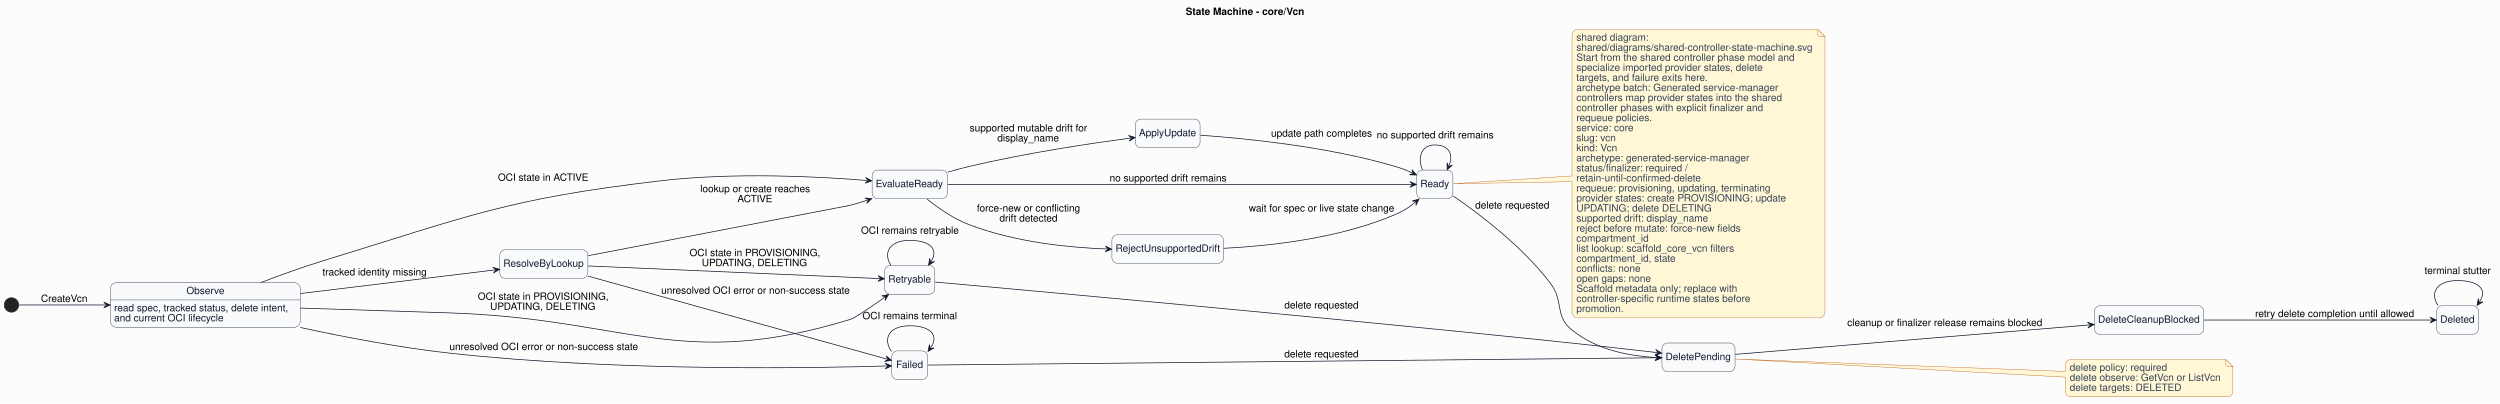
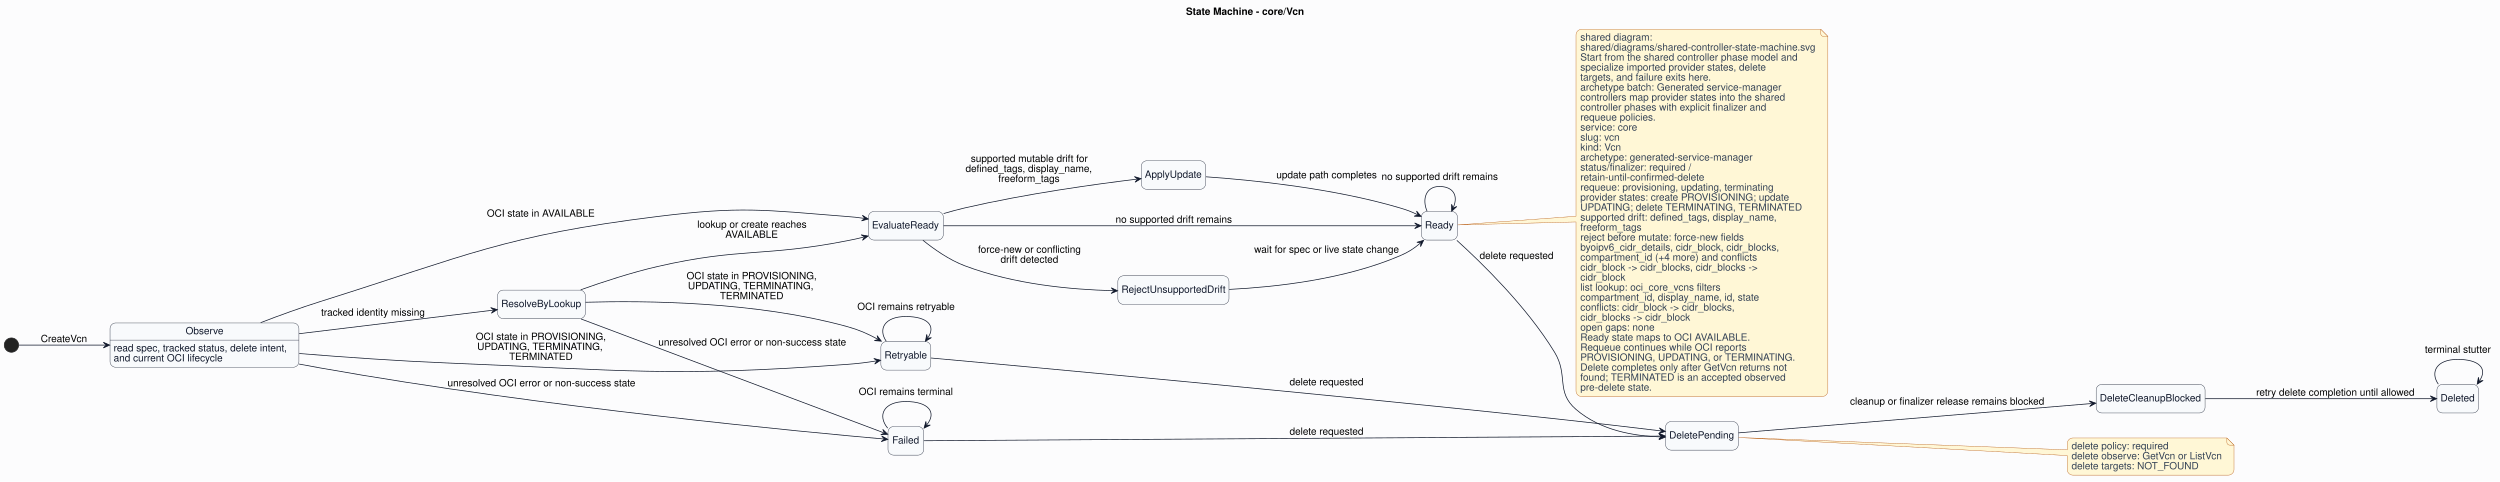
- <svg xmlns="http://www.w3.org/2000/svg" contentStyleType="text/css" data-diagram-type="STATE" height="562px" preserveAspectRatio="none" style="width:3484px;height:562px;background:#FCFCFD;" version="1.1" viewBox="0 0 3484 562" width="3484px" zoomAndPan="magnify">
+ <svg xmlns="http://www.w3.org/2000/svg" contentStyleType="text/css" data-diagram-type="STATE" height="674px" preserveAspectRatio="none" style="width:3499px;height:674px;background:#FCFCFD;" version="1.1" viewBox="0 0 3499 674" width="3499px" zoomAndPan="magnify">
  <defs />
  <g>
-     <rect fill="#FCFCFD" height="562" style="stroke:none;stroke-width:1;" width="3484" x="0" y="0" />
+     <rect fill="#FCFCFD" height="674" style="stroke:none;stroke-width:1;" width="3499" x="0" y="0" />
    <g class="title" data-source-line="10">
-       <text fill="#000000" font-family="Helvetica" font-size="14" font-weight="bold" lengthAdjust="spacing" textLength="165.717" x="1652.355" y="20.78">State Machine - core/Vcn</text>
-     </g>
-     <g>
-       <rect fill="#F8FAFC" height="62" rx="8" ry="8" style="stroke:#0F172A;stroke-width:0.5;" width="264.364" x="154" y="394" />
-       <line style="stroke:#0F172A;stroke-width:0.5;" x1="154" x2="418.364" y1="418" y2="418" />
-       <text fill="#0F172A" font-family="Helvetica" font-size="14" lengthAdjust="spacing" textLength="52.91" x="259.727" y="409.78">Observe</text>
-       <text fill="#0F172A" font-family="Helvetica" font-size="14" lengthAdjust="spacing" textLength="244.364" x="159" y="433.78">read spec, tracked status, delete intent,</text>
-       <text fill="#0F172A" font-family="Helvetica" font-size="14" lengthAdjust="spacing" textLength="153.282" x="159" y="447.78">and current OCI lifecycle</text>
-     </g>
-     <rect fill="#F8FAFC" height="40" rx="8" ry="8" style="stroke:#0F172A;stroke-width:0.5;" width="104.951" x="1215.36" y="237" />
-     <text fill="#0F172A" font-family="Helvetica" font-size="14" lengthAdjust="spacing" textLength="94.951" x="1220.36" y="260.78">EvaluateReady</text>
-     <rect fill="#F8FAFC" height="40" rx="8" ry="8" style="stroke:#0F172A;stroke-width:0.5;" width="50.469" x="1974.32" y="237" />
-     <text fill="#0F172A" font-family="Helvetica" font-size="14" lengthAdjust="spacing" textLength="40.469" x="1979.32" y="260.78">Ready</text>
-     <rect fill="#F8FAFC" height="40" rx="8" ry="8" style="stroke:#0F172A;stroke-width:0.5;" width="69.917" x="1232.88" y="370" />
-     <text fill="#0F172A" font-family="Helvetica" font-size="14" lengthAdjust="spacing" textLength="59.917" x="1237.88" y="393.78">Retryable</text>
-     <rect fill="#F8FAFC" height="40" rx="8" ry="8" style="stroke:#0F172A;stroke-width:0.5;" width="50" x="1242.84" y="489" />
-     <text fill="#0F172A" font-family="Helvetica" font-size="14" lengthAdjust="spacing" textLength="38.131" x="1248.775" y="512.78">Failed</text>
-     <rect fill="#F8FAFC" height="40" rx="8" ry="8" style="stroke:#0F172A;stroke-width:0.5;" width="122.848" x="696.44" y="348" />
-     <text fill="#0F172A" font-family="Helvetica" font-size="14" lengthAdjust="spacing" textLength="112.848" x="701.44" y="371.78">ResolveByLookup</text>
-     <rect fill="#F8FAFC" height="40" rx="8" ry="8" style="stroke:#0F172A;stroke-width:0.5;" width="155.51" x="1549.56" y="327" />
-     <text fill="#0F172A" font-family="Helvetica" font-size="14" lengthAdjust="spacing" textLength="145.51" x="1554.56" y="350.78">RejectUnsupportedDrift</text>
-     <rect fill="#F8FAFC" height="40" rx="8" ry="8" style="stroke:#0F172A;stroke-width:0.5;" width="90.165" x="1582.23" y="166" />
-     <text fill="#0F172A" font-family="Helvetica" font-size="14" lengthAdjust="spacing" textLength="80.165" x="1587.23" y="189.78">ApplyUpdate</text>
-     <rect fill="#F8FAFC" height="40" rx="8" ry="8" style="stroke:#0F172A;stroke-width:0.5;" width="101.848" x="2316.1" y="478" />
-     <text fill="#0F172A" font-family="Helvetica" font-size="14" lengthAdjust="spacing" textLength="91.848" x="2321.1" y="501.78">DeletePending</text>
-     <rect fill="#F8FAFC" height="40" rx="8" ry="8" style="stroke:#0F172A;stroke-width:0.5;" width="58.255" x="3395.71" y="426" />
-     <text fill="#0F172A" font-family="Helvetica" font-size="14" lengthAdjust="spacing" textLength="48.255" x="3400.71" y="449.78">Deleted</text>
-     <rect fill="#F8FAFC" height="40" rx="8" ry="8" style="stroke:#0F172A;stroke-width:0.5;" width="152.427" x="2918.78" y="426" />
-     <text fill="#0F172A" font-family="Helvetica" font-size="14" lengthAdjust="spacing" textLength="142.427" x="2923.78" y="449.78">DeleteCleanupBlocked</text>
-     <ellipse cx="16" cy="425" fill="#222222" rx="10" ry="10" style="stroke:#222222;stroke-width:1;" />
+       <text fill="#000000" font-family="Helvetica" font-size="14" font-weight="bold" lengthAdjust="spacing" textLength="165.717" x="1659.855" y="20.78">State Machine - core/Vcn</text>
+     </g>
+     <g class="entity" data-qualified-name="observe" id="ent0002">
+       <rect fill="#F8FAFC" height="62" rx="8" ry="8" style="stroke:#0F172A;stroke-width:0.5;" width="264.364" x="154" y="452" />
+       <line style="stroke:#0F172A;stroke-width:0.5;" x1="154" x2="418.364" y1="476" y2="476" />
+       <text fill="#0F172A" font-family="Helvetica" font-size="14" lengthAdjust="spacing" textLength="52.91" x="259.727" y="467.78">Observe</text>
+       <text fill="#0F172A" font-family="Helvetica" font-size="14" lengthAdjust="spacing" textLength="244.364" x="159" y="491.78">read spec, tracked status, delete intent,</text>
+       <text fill="#0F172A" font-family="Helvetica" font-size="14" lengthAdjust="spacing" textLength="153.282" x="159" y="505.78">and current OCI lifecycle</text>
+     </g>
+     <rect fill="#F8FAFC" height="40" rx="8" ry="8" style="stroke:#0F172A;stroke-width:0.5;" width="104.951" x="1215.36" y="296" />
+     <text fill="#0F172A" font-family="Helvetica" font-size="14" lengthAdjust="spacing" textLength="94.951" x="1220.36" y="319.78">EvaluateReady</text>
+     <rect fill="#F8FAFC" height="40" rx="8" ry="8" style="stroke:#0F172A;stroke-width:0.5;" width="50.469" x="1989.32" y="296" />
+     <text fill="#0F172A" font-family="Helvetica" font-size="14" lengthAdjust="spacing" textLength="40.469" x="1994.32" y="319.78">Ready</text>
+     <rect fill="#F8FAFC" height="40" rx="8" ry="8" style="stroke:#0F172A;stroke-width:0.5;" width="69.917" x="1232.88" y="478" />
+     <text fill="#0F172A" font-family="Helvetica" font-size="14" lengthAdjust="spacing" textLength="59.917" x="1237.88" y="501.78">Retryable</text>
+     <rect fill="#F8FAFC" height="40" rx="8" ry="8" style="stroke:#0F172A;stroke-width:0.5;" width="50" x="1242.84" y="597" />
+     <text fill="#0F172A" font-family="Helvetica" font-size="14" lengthAdjust="spacing" textLength="38.131" x="1248.775" y="620.78">Failed</text>
+     <rect fill="#F8FAFC" height="40" rx="8" ry="8" style="stroke:#0F172A;stroke-width:0.5;" width="122.848" x="696.44" y="406" />
+     <text fill="#0F172A" font-family="Helvetica" font-size="14" lengthAdjust="spacing" textLength="112.848" x="701.44" y="429.78">ResolveByLookup</text>
+     <rect fill="#F8FAFC" height="40" rx="8" ry="8" style="stroke:#0F172A;stroke-width:0.5;" width="155.51" x="1564.56" y="386" />
+     <text fill="#0F172A" font-family="Helvetica" font-size="14" lengthAdjust="spacing" textLength="145.51" x="1569.56" y="409.78">RejectUnsupportedDrift</text>
+     <rect fill="#F8FAFC" height="40" rx="8" ry="8" style="stroke:#0F172A;stroke-width:0.5;" width="90.165" x="1597.23" y="225" />
+     <text fill="#0F172A" font-family="Helvetica" font-size="14" lengthAdjust="spacing" textLength="80.165" x="1602.23" y="248.78">ApplyUpdate</text>
+     <rect fill="#F8FAFC" height="40" rx="8" ry="8" style="stroke:#0F172A;stroke-width:0.5;" width="101.848" x="2331.1" y="590" />
+     <text fill="#0F172A" font-family="Helvetica" font-size="14" lengthAdjust="spacing" textLength="91.848" x="2336.1" y="613.78">DeletePending</text>
+     <rect fill="#F8FAFC" height="40" rx="8" ry="8" style="stroke:#0F172A;stroke-width:0.5;" width="58.255" x="3410.71" y="538" />
+     <text fill="#0F172A" font-family="Helvetica" font-size="14" lengthAdjust="spacing" textLength="48.255" x="3415.71" y="561.78">Deleted</text>
+     <rect fill="#F8FAFC" height="40" rx="8" ry="8" style="stroke:#0F172A;stroke-width:0.5;" width="152.427" x="2933.78" y="538" />
+     <text fill="#0F172A" font-family="Helvetica" font-size="14" lengthAdjust="spacing" textLength="142.427" x="2938.78" y="561.78">DeleteCleanupBlocked</text>
+     <g class="start_entity" data-qualified-name=".start." data-source-line="32" id="ent0002">
+       <ellipse cx="16" cy="483" fill="#222222" rx="10" ry="10" style="stroke:#222222;stroke-width:1;" />
+     </g>
    <g class="entity" data-qualified-name="GMN2" data-source-line="55" id="ent0003">
-       <path d="M2190.78,49 L2190.78,245.2 L2025.1,255.99 L2190.78,253.2 L2190.78,435 A8,8 0 0 0 2198.78,443 L2535.261,443 A8,8 0 0 0 2543.261,435 L2543.261,51 L2533.261,41 L2198.78,41 A8,8 0 0 0 2190.78,49" fill="#FFF7D6" style="stroke:#B45309;stroke-width:0.5;" />
-       <path d="M2533.261,41 L2533.261,47 A4,4 0 0 0 2537.261,51 L2543.261,51 L2533.261,41" fill="#FFF7D6" style="stroke:#B45309;stroke-width:0.5;" />
-       <text fill="#334155" font-family="Helvetica" font-size="14" lengthAdjust="spacing" textLength="101.165" x="2196.78" y="56.78">shared diagram:</text>
-       <text fill="#334155" font-family="Helvetica" font-size="14" lengthAdjust="spacing" textLength="331.481" x="2196.78" y="70.78">shared/diagrams/shared-controller-state-machine.svg</text>
-       <text fill="#334155" font-family="Helvetica" font-size="14" lengthAdjust="spacing" textLength="304.274" x="2196.78" y="84.78">Start from the shared controller phase model and</text>
-       <text fill="#334155" font-family="Helvetica" font-size="14" lengthAdjust="spacing" textLength="261.468" x="2196.78" y="98.78">specialize imported provider states, delete</text>
-       <text fill="#334155" font-family="Helvetica" font-size="14" lengthAdjust="spacing" textLength="184.434" x="2196.78" y="112.78">targets, and failure exits here.</text>
-       <text fill="#334155" font-family="Helvetica" font-size="14" lengthAdjust="spacing" textLength="281.709" x="2196.78" y="126.78">archetype batch: Generated service-manager</text>
-       <text fill="#334155" font-family="Helvetica" font-size="14" lengthAdjust="spacing" textLength="287.923" x="2196.78" y="140.78">controllers map provider states into the shared</text>
-       <text fill="#334155" font-family="Helvetica" font-size="14" lengthAdjust="spacing" textLength="261.461" x="2196.78" y="154.78">controller phases with explicit finalizer and</text>
-       <text fill="#334155" font-family="Helvetica" font-size="14" lengthAdjust="spacing" textLength="105.848" x="2196.78" y="168.78">requeue policies.</text>
-       <text fill="#334155" font-family="Helvetica" font-size="14" lengthAdjust="spacing" textLength="79.358" x="2196.78" y="182.78">service: core</text>
-       <text fill="#334155" font-family="Helvetica" font-size="14" lengthAdjust="spacing" textLength="55.248" x="2196.78" y="196.78">slug: vcn</text>
-       <text fill="#334155" font-family="Helvetica" font-size="14" lengthAdjust="spacing" textLength="57.586" x="2196.78" y="210.78">kind: Vcn</text>
-       <text fill="#334155" font-family="Helvetica" font-size="14" lengthAdjust="spacing" textLength="241.24" x="2196.78" y="224.78">archetype: generated-service-manager</text>
-       <text fill="#334155" font-family="Helvetica" font-size="14" lengthAdjust="spacing" textLength="156.406" x="2196.78" y="238.78">status/finalizer: required /</text>
-       <text fill="#334155" font-family="Helvetica" font-size="14" lengthAdjust="spacing" textLength="174.303" x="2196.78" y="252.78">retain-until-confirmed-delete</text>
-       <text fill="#334155" font-family="Helvetica" font-size="14" lengthAdjust="spacing" textLength="272.398" x="2196.78" y="266.78">requeue: provisioning, updating, terminating</text>
-       <text fill="#334155" font-family="Helvetica" font-size="14" lengthAdjust="spacing" textLength="295.682" x="2196.78" y="280.78">provider states: create PROVISIONING; update</text>
-       <text fill="#334155" font-family="Helvetica" font-size="14" lengthAdjust="spacing" textLength="192.165" x="2196.78" y="294.78">UPDATING; delete DELETING</text>
-       <text fill="#334155" font-family="Helvetica" font-size="14" lengthAdjust="spacing" textLength="183.661" x="2196.78" y="308.78">supported drift: display_name</text>
-       <text fill="#334155" font-family="Helvetica" font-size="14" lengthAdjust="spacing" textLength="230.33" x="2196.78" y="322.78">reject before mutate: force-new fields</text>
-       <text fill="#334155" font-family="Helvetica" font-size="14" lengthAdjust="spacing" textLength="100.379" x="2196.78" y="336.78">compartment_id</text>
-       <text fill="#334155" font-family="Helvetica" font-size="14" lengthAdjust="spacing" textLength="220.213" x="2196.78" y="350.78">list lookup: scaffold_core_vcn filters</text>
-       <text fill="#334155" font-family="Helvetica" font-size="14" lengthAdjust="spacing" textLength="138.51" x="2196.78" y="364.78">compartment_id, state</text>
-       <text fill="#334155" font-family="Helvetica" font-size="14" lengthAdjust="spacing" textLength="89.496" x="2196.78" y="378.78">conflicts: none</text>
-       <text fill="#334155" font-family="Helvetica" font-size="14" lengthAdjust="spacing" textLength="104.316" x="2196.78" y="392.78">open gaps: none</text>
-       <text fill="#334155" font-family="Helvetica" font-size="14" lengthAdjust="spacing" textLength="224.902" x="2196.78" y="406.78">Scaffold metadata only; replace with</text>
-       <text fill="#334155" font-family="Helvetica" font-size="14" lengthAdjust="spacing" textLength="244.323" x="2196.78" y="420.78">controller-specific runtime states before</text>
-       <text fill="#334155" font-family="Helvetica" font-size="14" lengthAdjust="spacing" textLength="66.144" x="2196.78" y="434.78">promotion.</text>
-     </g>
-     <g class="entity" data-qualified-name="GMN5" data-source-line="85" id="ent0006">
-       <path d="M2878.27,509 L2878.27,517.62 L2418.19,500.32 L2878.27,525.62 L2878.27,545 A8,8 0 0 0 2886.27,553 L3103.717,553 A8,8 0 0 0 3111.717,545 L3111.717,511 L3101.717,501 L2886.27,501 A8,8 0 0 0 2878.27,509" fill="#FFF7D6" style="stroke:#B45309;stroke-width:0.5;" />
-       <path d="M3101.717,501 L3101.717,507 A4,4 0 0 0 3105.717,511 L3111.717,511 L3101.717,501" fill="#FFF7D6" style="stroke:#B45309;stroke-width:0.5;" />
-       <text fill="#334155" font-family="Helvetica" font-size="14" lengthAdjust="spacing" textLength="136.972" x="2884.27" y="516.78">delete policy: required</text>
-       <text fill="#334155" font-family="Helvetica" font-size="14" lengthAdjust="spacing" textLength="212.447" x="2884.27" y="530.78">delete observe: GetVcn or ListVcn</text>
-       <text fill="#334155" font-family="Helvetica" font-size="14" lengthAdjust="spacing" textLength="157.185" x="2884.27" y="544.78">delete targets: DELETED</text>
+       <path d="M2205.78,49 L2205.78,302.64 L2040.1,314.79 L2205.78,310.64 L2205.78,547 A8,8 0 0 0 2213.78,555 L2550.261,555 A8,8 0 0 0 2558.261,547 L2558.261,51 L2548.261,41 L2213.78,41 A8,8 0 0 0 2205.78,49" fill="#FFF7D6" style="stroke:#B45309;stroke-width:0.5;" />
+       <path d="M2548.261,41 L2548.261,47 A4,4 0 0 0 2552.261,51 L2558.261,51 L2548.261,41" fill="#FFF7D6" style="stroke:#B45309;stroke-width:0.5;" />
+       <text fill="#334155" font-family="Helvetica" font-size="14" lengthAdjust="spacing" textLength="101.165" x="2211.78" y="56.78">shared diagram:</text>
+       <text fill="#334155" font-family="Helvetica" font-size="14" lengthAdjust="spacing" textLength="331.481" x="2211.78" y="70.78">shared/diagrams/shared-controller-state-machine.svg</text>
+       <text fill="#334155" font-family="Helvetica" font-size="14" lengthAdjust="spacing" textLength="304.274" x="2211.78" y="84.78">Start from the shared controller phase model and</text>
+       <text fill="#334155" font-family="Helvetica" font-size="14" lengthAdjust="spacing" textLength="261.468" x="2211.78" y="98.78">specialize imported provider states, delete</text>
+       <text fill="#334155" font-family="Helvetica" font-size="14" lengthAdjust="spacing" textLength="184.434" x="2211.78" y="112.78">targets, and failure exits here.</text>
+       <text fill="#334155" font-family="Helvetica" font-size="14" lengthAdjust="spacing" textLength="281.709" x="2211.78" y="126.78">archetype batch: Generated service-manager</text>
+       <text fill="#334155" font-family="Helvetica" font-size="14" lengthAdjust="spacing" textLength="287.923" x="2211.78" y="140.78">controllers map provider states into the shared</text>
+       <text fill="#334155" font-family="Helvetica" font-size="14" lengthAdjust="spacing" textLength="261.461" x="2211.78" y="154.78">controller phases with explicit finalizer and</text>
+       <text fill="#334155" font-family="Helvetica" font-size="14" lengthAdjust="spacing" textLength="105.848" x="2211.78" y="168.78">requeue policies.</text>
+       <text fill="#334155" font-family="Helvetica" font-size="14" lengthAdjust="spacing" textLength="79.358" x="2211.78" y="182.78">service: core</text>
+       <text fill="#334155" font-family="Helvetica" font-size="14" lengthAdjust="spacing" textLength="55.248" x="2211.78" y="196.78">slug: vcn</text>
+       <text fill="#334155" font-family="Helvetica" font-size="14" lengthAdjust="spacing" textLength="57.586" x="2211.78" y="210.78">kind: Vcn</text>
+       <text fill="#334155" font-family="Helvetica" font-size="14" lengthAdjust="spacing" textLength="241.24" x="2211.78" y="224.78">archetype: generated-service-manager</text>
+       <text fill="#334155" font-family="Helvetica" font-size="14" lengthAdjust="spacing" textLength="156.406" x="2211.78" y="238.78">status/finalizer: required /</text>
+       <text fill="#334155" font-family="Helvetica" font-size="14" lengthAdjust="spacing" textLength="174.303" x="2211.78" y="252.78">retain-until-confirmed-delete</text>
+       <text fill="#334155" font-family="Helvetica" font-size="14" lengthAdjust="spacing" textLength="272.398" x="2211.78" y="266.78">requeue: provisioning, updating, terminating</text>
+       <text fill="#334155" font-family="Helvetica" font-size="14" lengthAdjust="spacing" textLength="295.682" x="2211.78" y="280.78">provider states: create PROVISIONING; update</text>
+       <text fill="#334155" font-family="Helvetica" font-size="14" lengthAdjust="spacing" textLength="317.372" x="2211.78" y="294.78">UPDATING; delete TERMINATING, TERMINATED</text>
+       <text fill="#334155" font-family="Helvetica" font-size="14" lengthAdjust="spacing" textLength="275.509" x="2211.78" y="308.78">supported drift: defined_tags, display_name,</text>
+       <text fill="#334155" font-family="Helvetica" font-size="14" lengthAdjust="spacing" textLength="86.372" x="2211.78" y="322.78">freeform_tags</text>
+       <text fill="#334155" font-family="Helvetica" font-size="14" lengthAdjust="spacing" textLength="230.33" x="2211.78" y="336.78">reject before mutate: force-new fields</text>
+       <text fill="#334155" font-family="Helvetica" font-size="14" lengthAdjust="spacing" textLength="279.357" x="2211.78" y="350.78">byoipv6_cidr_details, cidr_block, cidr_blocks,</text>
+       <text fill="#334155" font-family="Helvetica" font-size="14" lengthAdjust="spacing" textLength="247.051" x="2211.78" y="364.78">compartment_id (+4 more) and conflicts</text>
+       <text fill="#334155" font-family="Helvetica" font-size="14" lengthAdjust="spacing" textLength="248.206" x="2211.78" y="378.78">cidr_block -&gt; cidr_blocks, cidr_blocks -&gt;</text>
+       <text fill="#334155" font-family="Helvetica" font-size="14" lengthAdjust="spacing" textLength="63.027" x="2211.78" y="392.78">cidr_block</text>
+       <text fill="#334155" font-family="Helvetica" font-size="14" lengthAdjust="spacing" textLength="196.861" x="2211.78" y="406.78">list lookup: oci_core_vcns filters</text>
+       <text fill="#334155" font-family="Helvetica" font-size="14" lengthAdjust="spacing" textLength="251.351" x="2211.78" y="420.78">compartment_id, display_name, id, state</text>
+       <text fill="#334155" font-family="Helvetica" font-size="14" lengthAdjust="spacing" textLength="215.913" x="2211.78" y="434.78">conflicts: cidr_block -&gt; cidr_blocks,</text>
+       <text fill="#334155" font-family="Helvetica" font-size="14" lengthAdjust="spacing" textLength="153.672" x="2211.78" y="448.78">cidr_blocks -&gt; cidr_block</text>
+       <text fill="#334155" font-family="Helvetica" font-size="14" lengthAdjust="spacing" textLength="104.316" x="2211.78" y="462.78">open gaps: none</text>
+       <text fill="#334155" font-family="Helvetica" font-size="14" lengthAdjust="spacing" textLength="240.447" x="2211.78" y="476.78">Ready state maps to OCI AVAILABLE.</text>
+       <text fill="#334155" font-family="Helvetica" font-size="14" lengthAdjust="spacing" textLength="232.682" x="2211.78" y="490.78">Requeue continues while OCI reports</text>
+       <text fill="#334155" font-family="Helvetica" font-size="14" lengthAdjust="spacing" textLength="307.248" x="2211.78" y="504.78">PROVISIONING, UPDATING, or TERMINATING.</text>
+       <text fill="#334155" font-family="Helvetica" font-size="14" lengthAdjust="spacing" textLength="291.033" x="2211.78" y="518.78">Delete completes only after GetVcn returns not</text>
+       <text fill="#334155" font-family="Helvetica" font-size="14" lengthAdjust="spacing" textLength="289.468" x="2211.78" y="532.78">found; TERMINATED is an accepted observed</text>
+       <text fill="#334155" font-family="Helvetica" font-size="14" lengthAdjust="spacing" textLength="101.172" x="2211.78" y="546.78">pre-delete state.</text>
+     </g>
+     <g class="entity" data-qualified-name="GMN5" data-source-line="93" id="ent0006">
+       <path d="M2893.27,621 L2893.27,629.62 L2433.19,612.32 L2893.27,637.62 L2893.27,657 A8,8 0 0 0 2901.27,665 L3118.717,665 A8,8 0 0 0 3126.717,657 L3126.717,623 L3116.717,613 L2901.27,613 A8,8 0 0 0 2893.27,621" fill="#FFF7D6" style="stroke:#B45309;stroke-width:0.5;" />
+       <path d="M3116.717,613 L3116.717,619 A4,4 0 0 0 3120.717,623 L3126.717,623 L3116.717,613" fill="#FFF7D6" style="stroke:#B45309;stroke-width:0.5;" />
+       <text fill="#334155" font-family="Helvetica" font-size="14" lengthAdjust="spacing" textLength="136.972" x="2899.27" y="628.78">delete policy: required</text>
+       <text fill="#334155" font-family="Helvetica" font-size="14" lengthAdjust="spacing" textLength="212.447" x="2899.27" y="642.78">delete observe: GetVcn or ListVcn</text>
+       <text fill="#334155" font-family="Helvetica" font-size="14" lengthAdjust="spacing" textLength="179.724" x="2899.27" y="656.78">delete targets: NOT_FOUND</text>
    </g>
    <g class="link" data-entity-1="ent0002" data-entity-2="ent0002" data-link-type="dependency" data-source-line="32" id="lnk3">
-       <path d="M26.23,425 C47.19,425 94.64,425 147.58,425" fill="none" id="*start*-to-observe" style="stroke:#0F172A;stroke-width:1;" />
-       <polygon fill="#0F172A" points="153.58,425,144.58,421,148.58,425,144.58,429,153.58,425" style="stroke:#0F172A;stroke-width:1;" />
-       <text fill="#000000" font-family="Helvetica" font-size="14" lengthAdjust="spacing" textLength="66.144" x="57" y="420.78">CreateVcn</text>
+       <path d="M26.23,483 C47.19,483 94.64,483 147.58,483" fill="none" id="*start*-to-observe" style="stroke:#0F172A;stroke-width:1;" />
+       <polygon fill="#0F172A" points="153.58,483,144.58,479,148.58,483,144.58,487,153.58,483" style="stroke:#0F172A;stroke-width:1;" />
+       <text fill="#000000" font-family="Helvetica" font-size="14" lengthAdjust="spacing" textLength="66.144" x="57" y="478.78">CreateVcn</text>
    </g>
    <g class="link" data-entity-1="ent0002" data-entity-2="ent0007" data-link-type="dependency" data-source-line="33" id="lnk4">
-       <path d="M418.64,409.05 C509.55,398.01 620.334,384.573 690.184,376.093" fill="none" id="observe-to-resolve_by_lookup" style="stroke:#0F172A;stroke-width:1;" />
-       <polygon fill="#0F172A" points="696.14,375.37,686.723,372.484,691.176,375.973,687.688,380.425,696.14,375.37" style="stroke:#0F172A;stroke-width:1;" />
-       <text fill="#000000" font-family="Helvetica" font-size="14" lengthAdjust="spacing" textLength="145.503" x="449.36" y="383.84">tracked identity missing</text>
+       <path d="M418.64,467.05 C509.55,456.01 620.334,442.573 690.184,434.093" fill="none" id="observe-to-resolve_by_lookup" style="stroke:#0F172A;stroke-width:1;" />
+       <polygon fill="#0F172A" points="696.14,433.37,686.723,430.484,691.176,433.973,687.688,438.425,696.14,433.37" style="stroke:#0F172A;stroke-width:1;" />
+       <text fill="#000000" font-family="Helvetica" font-size="14" lengthAdjust="spacing" textLength="145.503" x="449.36" y="441.84">tracked identity missing</text>
    </g>
    <g class="link" data-entity-1="ent0007" data-entity-2="ent0003" data-link-type="dependency" data-source-line="34" id="lnk5">
-       <path d="M819.78,356.3 C937.37,333.72 1184.26,286.3 1185.36,286 C1195.07,283.36 1199.604,282.054 1209.384,278.704" fill="none" id="resolve_by_lookup-to-evaluate_ready" style="stroke:#0F172A;stroke-width:1;" />
-       <polygon fill="#0F172A" points="1215.06,276.76,1205.249,275.892,1210.33,278.38,1207.842,283.461,1215.06,276.76" style="stroke:#0F172A;stroke-width:1;" />
-       <text fill="#000000" font-family="Helvetica" font-size="14" lengthAdjust="spacing" textLength="154.089" x="975.86" y="267.78">lookup or create reaches</text>
-       <text fill="#000000" font-family="Helvetica" font-size="14" lengthAdjust="spacing" textLength="50.565" x="1027.622" y="281.78">ACTIVE</text>
+       <path d="M812.74,405.59 C843.81,394.51 883.84,381.4 920.36,373 C1036.2,346.36 1068.73,359.87 1185.36,337 C1194.97,335.12 1199.306,334.224 1209.066,331.804" fill="none" id="resolve_by_lookup-to-evaluate_ready" style="stroke:#0F172A;stroke-width:1;" />
+       <polygon fill="#0F172A" points="1214.89,330.36,1205.192,328.644,1210.037,331.563,1207.117,336.408,1214.89,330.36" style="stroke:#0F172A;stroke-width:1;" />
+       <text fill="#000000" font-family="Helvetica" font-size="14" lengthAdjust="spacing" textLength="154.089" x="975.86" y="318.78">lookup or create reaches</text>
+       <text fill="#000000" font-family="Helvetica" font-size="14" lengthAdjust="spacing" textLength="75.489" x="1015.16" y="332.78">AVAILABLE</text>
    </g>
    <g class="link" data-entity-1="ent0007" data-entity-2="ent0005" data-link-type="dependency" data-source-line="35" id="lnk6">
-       <path d="M819.63,370.63 C927.21,375.29 1141.806,384.58 1226.596,388.26" fill="none" id="resolve_by_lookup-to-retryable" style="stroke:#0F172A;stroke-width:1;" />
-       <polygon fill="#0F172A" points="1232.59,388.52,1223.772,384.134,1227.595,388.303,1223.425,392.126,1232.59,388.52" style="stroke:#0F172A;stroke-width:1;" />
-       <text fill="#000000" font-family="Helvetica" font-size="14" lengthAdjust="spacing" textLength="184.379" x="960.86" y="356.9">OCI state in PROVISIONING,</text>
-       <text fill="#000000" font-family="Helvetica" font-size="14" lengthAdjust="spacing" textLength="150.131" x="977.984" y="370.9">UPDATING, DELETING</text>
+       <path d="M819.46,423.04 C903.3,420.6 1058.7,422.03 1185.36,457 C1202,461.59 1213.971,466.84 1228.291,474.64" fill="none" id="resolve_by_lookup-to-retryable" style="stroke:#0F172A;stroke-width:1;" />
+       <polygon fill="#0F172A" points="1233.56,477.51,1227.57,469.692,1229.169,475.118,1223.743,476.718,1233.56,477.51" style="stroke:#0F172A;stroke-width:1;" />
+       <text fill="#000000" font-family="Helvetica" font-size="14" lengthAdjust="spacing" textLength="184.379" x="960.86" y="390.78">OCI state in PROVISIONING,</text>
+       <text fill="#000000" font-family="Helvetica" font-size="14" lengthAdjust="spacing" textLength="180.448" x="962.825" y="404.78">UPDATING, TERMINATING,</text>
+       <text fill="#000000" font-family="Helvetica" font-size="14" lengthAdjust="spacing" textLength="91" x="1007.549" y="418.78">TERMINATED</text>
    </g>
    <g class="link" data-entity-1="ent0007" data-entity-2="ent0006" data-link-type="dependency" data-source-line="36" id="lnk7">
-       <path d="M819.63,384.87 C931.69,415.97 1160.579,479.505 1236.669,500.625" fill="none" id="resolve_by_lookup-to-failed" style="stroke:#0F172A;stroke-width:1;" />
-       <polygon fill="#0F172A" points="1242.45,502.23,1234.848,495.969,1237.632,500.893,1232.708,503.677,1242.45,502.23" style="stroke:#0F172A;stroke-width:1;" />
-       <text fill="#000000" font-family="Helvetica" font-size="14" lengthAdjust="spacing" textLength="263.778" x="921.36" y="409.39">unresolved OCI error or non-success state</text>
+       <path d="M813.23,446.44 C922.52,487.53 1159.404,576.598 1236.904,605.748" fill="none" id="resolve_by_lookup-to-failed" style="stroke:#0F172A;stroke-width:1;" />
+       <polygon fill="#0F172A" points="1242.52,607.86,1235.504,600.948,1237.84,606.1,1232.688,608.436,1242.52,607.86" style="stroke:#0F172A;stroke-width:1;" />
+       <text fill="#000000" font-family="Helvetica" font-size="14" lengthAdjust="spacing" textLength="263.778" x="921.36" y="483.56">unresolved OCI error or non-success state</text>
    </g>
    <g class="link" data-entity-1="ent0002" data-entity-2="ent0003" data-link-type="dependency" data-source-line="37" id="lnk8">
-       <path d="M363.96,393.64 C390.45,383.43 420.47,372.55 448.36,364 C654.5,300.82 706.22,277.06 920.36,252 C1024.33,239.83 1141.05,246.034 1208.99,251.554" fill="none" id="observe-to-evaluate_ready" style="stroke:#0F172A;stroke-width:1;" />
-       <polygon fill="#0F172A" points="1214.97,252.04,1206.323,247.324,1209.986,251.635,1205.676,255.298,1214.97,252.04" style="stroke:#0F172A;stroke-width:1;" />
-       <text fill="#000000" font-family="Helvetica" font-size="14" lengthAdjust="spacing" textLength="128.372" x="693.86" y="251.95">OCI state in ACTIVE</text>
+       <path d="M364.84,451.55 C391.14,441.45 420.82,430.65 448.36,422 C654.76,357.16 705.67,329.65 920.36,303 C1037.25,288.49 1067.95,293.69 1185.36,303 C1195.07,303.77 1199.434,304.175 1209.334,305.635" fill="none" id="observe-to-evaluate_ready" style="stroke:#0F172A;stroke-width:1;" />
+       <polygon fill="#0F172A" points="1215.27,306.51,1206.95,301.24,1210.323,305.781,1205.783,309.154,1215.27,306.51" style="stroke:#0F172A;stroke-width:1;" />
+       <text fill="#000000" font-family="Helvetica" font-size="14" lengthAdjust="spacing" textLength="153.296" x="681.36" y="303.24">OCI state in AVAILABLE</text>
    </g>
    <g class="link" data-entity-1="ent0002" data-entity-2="ent0005" data-link-type="dependency" data-source-line="38" id="lnk9">
-       <path d="M418.47,429.33 C481.11,431.38 557.11,433.85 625.36,436 C874.16,443.84 947.33,517.82 1185.36,445 C1191.36,443.17 1212.442,428.766 1233.472,413.886" fill="none" id="observe-to-retryable" style="stroke:#0F172A;stroke-width:1;" />
-       <polygon fill="#0F172A" points="1238.37,410.42,1228.713,412.353,1234.288,413.308,1233.333,418.884,1238.37,410.42" style="stroke:#0F172A;stroke-width:1;" />
-       <text fill="#000000" font-family="Helvetica" font-size="14" lengthAdjust="spacing" textLength="184.379" x="665.86" y="417.78">OCI state in PROVISIONING,</text>
-       <text fill="#000000" font-family="Helvetica" font-size="14" lengthAdjust="spacing" textLength="150.131" x="682.984" y="431.78">UPDATING, DELETING</text>
+       <path d="M418.76,494.78 C481.29,499.86 557.13,505.25 625.36,508 C874.05,518.02 937.14,528.18 1185.36,510 C1200.91,508.86 1212.055,507.469 1226.545,505.149" fill="none" id="observe-to-retryable" style="stroke:#0F172A;stroke-width:1;" />
+       <polygon fill="#0F172A" points="1232.47,504.2,1222.951,501.673,1227.533,504.99,1224.216,509.573,1232.47,504.2" style="stroke:#0F172A;stroke-width:1;" />
+       <text fill="#000000" font-family="Helvetica" font-size="14" lengthAdjust="spacing" textLength="184.379" x="665.86" y="475.78">OCI state in PROVISIONING,</text>
+       <text fill="#000000" font-family="Helvetica" font-size="14" lengthAdjust="spacing" textLength="180.448" x="667.825" y="489.78">UPDATING, TERMINATING,</text>
+       <text fill="#000000" font-family="Helvetica" font-size="14" lengthAdjust="spacing" textLength="91" x="712.549" y="503.78">TERMINATED</text>
    </g>
    <g class="link" data-entity-1="ent0002" data-entity-2="ent0006" data-link-type="dependency" data-source-line="39" id="lnk10">
-       <path d="M418.48,456.38 C480.78,469.89 556.51,484.32 625.36,492 C864.8,518.7 1151.453,512.602 1236.563,510.012" fill="none" id="observe-to-failed" style="stroke:#0F172A;stroke-width:1;" />
-       <polygon fill="#0F172A" points="1242.56,509.83,1233.443,506.106,1237.562,509.982,1233.686,514.102,1242.56,509.83" style="stroke:#0F172A;stroke-width:1;" />
-       <text fill="#000000" font-family="Helvetica" font-size="14" lengthAdjust="spacing" textLength="263.778" x="626.36" y="487.78">unresolved OCI error or non-success state</text>
+       <path d="M418.61,509.53 C428.67,511.43 438.67,513.27 448.36,515 C759.91,570.55 1137.553,605.674 1236.623,614.394" fill="none" id="observe-to-failed" style="stroke:#0F172A;stroke-width:1;" />
+       <polygon fill="#0F172A" points="1242.6,614.92,1233.985,610.146,1237.619,614.482,1233.284,618.115,1242.6,614.92" style="stroke:#0F172A;stroke-width:1;" />
+       <text fill="#000000" font-family="Helvetica" font-size="14" lengthAdjust="spacing" textLength="263.778" x="626.36" y="540.68">unresolved OCI error or non-success state</text>
    </g>
    <g class="link" data-entity-1="ent0003" data-entity-2="ent0008" data-link-type="dependency" data-source-line="40" id="lnk11">
-       <path d="M1292.06,277.48 C1307.49,289.89 1328.81,304.85 1350.32,313 C1414.53,337.35 1486.604,344.906 1543.304,347.026" fill="none" id="evaluate_ready-to-reject_unsupported_drift" style="stroke:#0F172A;stroke-width:1;" />
-       <polygon fill="#0F172A" points="1549.3,347.25,1540.456,342.916,1544.303,347.063,1540.157,350.911,1549.3,347.25" style="stroke:#0F172A;stroke-width:1;" />
-       <text fill="#000000" font-family="Helvetica" font-size="14" lengthAdjust="spacing" textLength="143.951" x="1361.32" y="294.78">force-new or conflicting</text>
-       <text fill="#000000" font-family="Helvetica" font-size="14" lengthAdjust="spacing" textLength="80.938" x="1392.827" y="308.78">drift detected</text>
+       <path d="M1291.7,336.25 C1307.15,348.73 1328.62,363.85 1350.32,372 C1419.6,398.02 1498.132,405.283 1558.192,406.853" fill="none" id="evaluate_ready-to-reject_unsupported_drift" style="stroke:#0F172A;stroke-width:1;" />
+       <polygon fill="#0F172A" points="1564.19,407.01,1555.298,402.776,1559.192,406.879,1555.089,410.773,1564.19,407.01" style="stroke:#0F172A;stroke-width:1;" />
+       <text fill="#000000" font-family="Helvetica" font-size="14" lengthAdjust="spacing" textLength="143.951" x="1368.82" y="353.78">force-new or conflicting</text>
+       <text fill="#000000" font-family="Helvetica" font-size="14" lengthAdjust="spacing" textLength="80.938" x="1400.327" y="367.78">drift detected</text>
    </g>
    <g class="link" data-entity-1="ent0008" data-entity-2="ent0004" data-link-type="dependency" data-source-line="41" id="lnk12">
-       <path d="M1705.32,346.06 C1771.2,342.77 1867.3,332 1944.32,299 C1956.36,293.84 1963.48,289.236 1972.92,281.246" fill="none" id="reject_unsupported_drift-to-ready" style="stroke:#0F172A;stroke-width:1;" />
-       <polygon fill="#0F172A" points="1977.5,277.37,1968.046,280.131,1973.684,280.6,1973.215,286.238,1977.5,277.37" style="stroke:#0F172A;stroke-width:1;" />
-       <text fill="#000000" font-family="Helvetica" font-size="14" lengthAdjust="spacing" textLength="203.882" x="1740.32" y="294.78">wait for spec or live state change</text>
+       <path d="M1720.32,405.06 C1786.2,401.77 1882.3,391 1959.32,358 C1971.36,352.84 1978.48,348.236 1987.92,340.246" fill="none" id="reject_unsupported_drift-to-ready" style="stroke:#0F172A;stroke-width:1;" />
+       <polygon fill="#0F172A" points="1992.5,336.37,1983.046,339.131,1988.684,339.6,1988.215,345.238,1992.5,336.37" style="stroke:#0F172A;stroke-width:1;" />
+       <text fill="#000000" font-family="Helvetica" font-size="14" lengthAdjust="spacing" textLength="203.882" x="1755.32" y="353.78">wait for spec or live state change</text>
    </g>
    <g class="link" data-entity-1="ent0003" data-entity-2="ent0009" data-link-type="dependency" data-source-line="42" id="lnk13">
-       <path d="M1320.72,239.96 C1330.49,237.07 1340.67,234.27 1350.32,232 C1431.17,212.95 1521.202,199.61 1576.032,192.33" fill="none" id="evaluate_ready-to-apply_update" style="stroke:#0F172A;stroke-width:1;" />
-       <polygon fill="#0F172A" points="1581.98,191.54,1572.532,188.759,1577.024,192.198,1573.585,196.69,1581.98,191.54" style="stroke:#0F172A;stroke-width:1;" />
-       <text fill="#000000" font-family="Helvetica" font-size="14" lengthAdjust="spacing" textLength="163.42" x="1351.32" y="183.09">supported mutable drift for</text>
-       <text fill="#000000" font-family="Helvetica" font-size="14" lengthAdjust="spacing" textLength="86.386" x="1389.837" y="197.09">display_name</text>
+       <path d="M1320.7,298.89 C1330.47,296.01 1340.66,293.23 1350.32,291 C1436.78,271.01 1533.754,257.703 1591.114,250.743" fill="none" id="evaluate_ready-to-apply_update" style="stroke:#0F172A;stroke-width:1;" />
+       <polygon fill="#0F172A" points="1597.07,250.02,1587.654,247.133,1592.106,250.622,1588.617,255.075,1597.07,250.02" style="stroke:#0F172A;stroke-width:1;" />
+       <text fill="#000000" font-family="Helvetica" font-size="14" lengthAdjust="spacing" textLength="163.42" x="1358.727" y="226.66">supported mutable drift for</text>
+       <text fill="#000000" font-family="Helvetica" font-size="14" lengthAdjust="spacing" textLength="178.233" x="1351.32" y="240.66">defined_tags, display_name,</text>
+       <text fill="#000000" font-family="Helvetica" font-size="14" lengthAdjust="spacing" textLength="86.372" x="1397.251" y="254.66">freeform_tags</text>
    </g>
    <g class="link" data-entity-1="ent0009" data-entity-2="ent0004" data-link-type="dependency" data-source-line="43" id="lnk14">
-       <path d="M1672.88,188.45 C1734.86,192.76 1850.1,204.07 1944.32,232 C1954.36,234.98 1959.503,236.9 1968.612,241.28" fill="none" id="apply_update-to-ready" style="stroke:#0F172A;stroke-width:1;" />
-       <polygon fill="#0F172A" points="1974.02,243.88,1967.642,236.375,1969.514,241.714,1964.176,243.585,1974.02,243.88" style="stroke:#0F172A;stroke-width:1;" />
-       <text fill="#000000" font-family="Helvetica" font-size="14" lengthAdjust="spacing" textLength="141.654" x="1771.32" y="190.45">update path completes</text>
+       <path d="M1687.88,247.45 C1749.86,251.76 1865.1,263.07 1959.32,291 C1969.36,293.98 1974.503,295.9 1983.612,300.28" fill="none" id="apply_update-to-ready" style="stroke:#0F172A;stroke-width:1;" />
+       <polygon fill="#0F172A" points="1989.02,302.88,1982.642,295.375,1984.514,300.714,1979.176,302.585,1989.02,302.88" style="stroke:#0F172A;stroke-width:1;" />
+       <text fill="#000000" font-family="Helvetica" font-size="14" lengthAdjust="spacing" textLength="141.654" x="1786.32" y="249.45">update path completes</text>
    </g>
    <g class="link" data-entity-1="ent0003" data-entity-2="ent0004" data-link-type="dependency" data-source-line="44" id="lnk15">
-       <path d="M1320.73,257 C1465.46,257 1863.77,257 1967.86,257" fill="none" id="evaluate_ready-to-ready" style="stroke:#0F172A;stroke-width:1;" />
-       <polygon fill="#0F172A" points="1973.86,257,1964.86,253,1968.86,257,1964.86,261,1973.86,257" style="stroke:#0F172A;stroke-width:1;" />
-       <text fill="#000000" font-family="Helvetica" font-size="14" lengthAdjust="spacing" textLength="162.641" x="1546.32" y="252.78">no supported drift remains</text>
+       <path d="M1320.62,316 C1467.56,316 1877.41,316 1982.95,316" fill="none" id="evaluate_ready-to-ready" style="stroke:#0F172A;stroke-width:1;" />
+       <polygon fill="#0F172A" points="1988.95,316,1979.95,312,1983.95,316,1979.95,320,1988.95,316" style="stroke:#0F172A;stroke-width:1;" />
+       <text fill="#000000" font-family="Helvetica" font-size="14" lengthAdjust="spacing" textLength="162.641" x="1561.32" y="311.78">no supported drift remains</text>
    </g>
    <g class="link" data-entity-1="ent0004" data-entity-2="ent0004" data-link-type="dependency" data-source-line="45" id="lnk16">
-       <path d="M1982.35,236.69 C1975,219.73 1980.74,202 1999.55,202 C2018.36,202 2026.486,214.225 2019.136,231.185" fill="none" id="ready-to-ready" style="stroke:#0F172A;stroke-width:1;" />
-       <polygon fill="#0F172A" points="2016.75,236.69,2023.999,230.023,2018.738,232.102,2016.659,226.842,2016.75,236.69" style="stroke:#0F172A;stroke-width:1;" />
-       <text fill="#000000" font-family="Helvetica" font-size="14" lengthAdjust="spacing" textLength="162.641" x="1918.55" y="192.78">no supported drift remains</text>
+       <path d="M1997.35,295.69 C1990,278.73 1995.74,261 2014.55,261 C2033.36,261 2041.486,273.225 2034.136,290.185" fill="none" id="ready-to-ready" style="stroke:#0F172A;stroke-width:1;" />
+       <polygon fill="#0F172A" points="2031.75,295.69,2038.999,289.023,2033.738,291.102,2031.659,285.842,2031.75,295.69" style="stroke:#0F172A;stroke-width:1;" />
+       <text fill="#000000" font-family="Helvetica" font-size="14" lengthAdjust="spacing" textLength="162.641" x="1933.55" y="251.78">no supported drift remains</text>
    </g>
    <g class="link" data-entity-1="ent0005" data-entity-2="ent0005" data-link-type="dependency" data-source-line="46" id="lnk17">
-       <path d="M1241.63,369.69 C1230.42,352.73 1239.16,335 1267.84,335 C1296.52,335 1308.556,347.723 1297.356,364.683" fill="none" id="retryable-to-retryable" style="stroke:#0F172A;stroke-width:1;" />
-       <polygon fill="#0F172A" points="1294.05,369.69,1302.347,364.384,1296.805,365.518,1295.672,359.976,1294.05,369.69" style="stroke:#0F172A;stroke-width:1;" />
-       <text fill="#000000" font-family="Helvetica" font-size="14" lengthAdjust="spacing" textLength="136.931" x="1199.84" y="325.78">OCI remains retryable</text>
+       <path d="M1240.44,477.69 C1228.72,460.73 1237.86,443 1267.84,443 C1297.82,443 1310.371,455.794 1298.651,472.754" fill="none" id="retryable-to-retryable" style="stroke:#0F172A;stroke-width:1;" />
+       <polygon fill="#0F172A" points="1295.24,477.69,1303.647,472.56,1298.082,473.577,1297.066,468.012,1295.24,477.69" style="stroke:#0F172A;stroke-width:1;" />
+       <text fill="#000000" font-family="Helvetica" font-size="14" lengthAdjust="spacing" textLength="136.931" x="1199.84" y="433.78">OCI remains retryable</text>
    </g>
    <g class="link" data-entity-1="ent0006" data-entity-2="ent0006" data-link-type="dependency" data-source-line="47" id="lnk18">
-       <path d="M1242.41,489.83 C1230.04,472.53 1238.52,454 1267.84,454 C1297.16,454 1309.13,467.649 1296.76,484.949" fill="none" id="failed-to-failed" style="stroke:#0F172A;stroke-width:1;" />
-       <polygon fill="#0F172A" points="1293.27,489.83,1301.758,484.836,1296.178,485.763,1295.251,480.182,1293.27,489.83" style="stroke:#0F172A;stroke-width:1;" />
-       <text fill="#000000" font-family="Helvetica" font-size="14" lengthAdjust="spacing" textLength="132.255" x="1201.84" y="444.78">OCI remains terminal</text>
+       <path d="M1242.37,599.26 C1227.85,581.56 1236.34,562 1267.84,562 C1299.34,562 1311.635,576.921 1297.115,594.621" fill="none" id="failed-to-failed" style="stroke:#0F172A;stroke-width:1;" />
+       <polygon fill="#0F172A" points="1293.31,599.26,1302.111,594.839,1296.481,595.394,1295.926,589.765,1293.31,599.26" style="stroke:#0F172A;stroke-width:1;" />
+       <text fill="#000000" font-family="Helvetica" font-size="14" lengthAdjust="spacing" textLength="132.255" x="1201.84" y="552.78">OCI remains terminal</text>
    </g>
    <g class="link" data-entity-1="ent0004" data-entity-2="ent0010" data-link-type="dependency" data-source-line="48" id="lnk19">
-       <path d="M2025.15,273.1 C2059.34,296.49 2121.44,342.82 2160.78,395 C2179.94,420.4 2165.96,440.09 2190.78,460 C2226,488.24 2271.548,496.364 2309.628,498.374" fill="none" id="ready-to-delete_pending" style="stroke:#0F172A;stroke-width:1;" />
-       <polygon fill="#0F172A" points="2315.62,498.69,2306.843,494.221,2310.627,498.426,2306.422,502.21,2315.62,498.69" style="stroke:#0F172A;stroke-width:1;" />
-       <text fill="#000000" font-family="Helvetica" font-size="14" lengthAdjust="spacing" textLength="104.303" x="2055.78" y="290.67">delete requested</text>
+       <path d="M2038.98,336.43 C2073.16,367.32 2136.85,429.11 2175.78,493 C2195.54,525.43 2176.99,548.25 2205.78,573 C2240.21,602.59 2286.373,610.267 2324.833,611.567" fill="none" id="ready-to-delete_pending" style="stroke:#0F172A;stroke-width:1;" />
+       <polygon fill="#0F172A" points="2330.83,611.77,2321.97,607.468,2325.833,611.601,2321.7,615.464,2330.83,611.77" style="stroke:#0F172A;stroke-width:1;" />
+       <text fill="#000000" font-family="Helvetica" font-size="14" lengthAdjust="spacing" textLength="104.303" x="2070.78" y="362.4">delete requested</text>
    </g>
    <g class="link" data-entity-1="ent0005" data-entity-2="ent0010" data-link-type="dependency" data-source-line="49" id="lnk20">
-       <path d="M1303.3,393.08 C1422.3,403.74 1826.97,440.39 2160.78,475 C2213.75,480.49 2268.36,486.663 2309.899,491.453" fill="none" id="retryable-to-delete_pending" style="stroke:#0F172A;stroke-width:1;" />
-       <polygon fill="#0F172A" points="2315.86,492.14,2307.378,487.135,2310.893,491.567,2306.461,495.083,2315.86,492.14" style="stroke:#0F172A;stroke-width:1;" />
-       <text fill="#000000" font-family="Helvetica" font-size="14" lengthAdjust="spacing" textLength="104.303" x="1789.82" y="429.91">delete requested</text>
+       <path d="M1303.04,501.07 C1422.99,511.91 1835.63,549.61 2175.78,586 C2228.76,591.67 2283.374,598.109 2324.914,603.139" fill="none" id="retryable-to-delete_pending" style="stroke:#0F172A;stroke-width:1;" />
+       <polygon fill="#0F172A" points="2330.87,603.86,2322.416,598.807,2325.906,603.259,2321.454,606.749,2330.87,603.86" style="stroke:#0F172A;stroke-width:1;" />
+       <text fill="#000000" font-family="Helvetica" font-size="14" lengthAdjust="spacing" textLength="104.303" x="1804.82" y="539.22">delete requested</text>
    </g>
    <g class="link" data-entity-1="ent0006" data-entity-2="ent0010" data-link-type="dependency" data-source-line="50" id="lnk21">
-       <path d="M1293.29,508.75 C1432.18,507.36 2116.3,500.5 2309.62,498.57" fill="none" id="failed-to-delete_pending" style="stroke:#0F172A;stroke-width:1;" />
-       <polygon fill="#0F172A" points="2315.62,498.51,2306.581,494.6,2310.62,498.56,2306.66,502.6,2315.62,498.51" style="stroke:#0F172A;stroke-width:1;" />
-       <text fill="#000000" font-family="Helvetica" font-size="14" lengthAdjust="spacing" textLength="104.303" x="1789.82" y="498.02">delete requested</text>
+       <path d="M1293.1,616.85 C1432.88,615.97 2129.87,611.577 2324.83,610.357" fill="none" id="failed-to-delete_pending" style="stroke:#0F172A;stroke-width:1;" />
+       <polygon fill="#0F172A" points="2330.83,610.32,2321.805,606.376,2325.83,610.351,2321.855,614.376,2330.83,610.32" style="stroke:#0F172A;stroke-width:1;" />
+       <text fill="#000000" font-family="Helvetica" font-size="14" lengthAdjust="spacing" textLength="104.303" x="1804.82" y="608.48">delete requested</text>
    </g>
    <g class="link" data-entity-1="ent0010" data-entity-2="ent0012" data-link-type="dependency" data-source-line="51" id="lnk22">
-       <path d="M2418.19,493.83 C2527.71,484.73 2782.771,463.547 2912.351,452.777" fill="none" id="delete_pending-to-delete_cleanup_blocked" style="stroke:#0F172A;stroke-width:1;" />
-       <polygon fill="#0F172A" points="2918.33,452.28,2909.03,449.039,2913.347,452.694,2909.692,457.012,2918.33,452.28" style="stroke:#0F172A;stroke-width:1;" />
-       <text fill="#000000" font-family="Helvetica" font-size="14" lengthAdjust="spacing" textLength="273.144" x="2574.27" y="454.35">cleanup or finalizer release remains blocked</text>
+       <path d="M2433.19,605.83 C2542.71,596.73 2797.771,575.547 2927.351,564.777" fill="none" id="delete_pending-to-delete_cleanup_blocked" style="stroke:#0F172A;stroke-width:1;" />
+       <polygon fill="#0F172A" points="2933.33,564.28,2924.03,561.039,2928.347,564.694,2924.692,569.012,2933.33,564.28" style="stroke:#0F172A;stroke-width:1;" />
+       <text fill="#000000" font-family="Helvetica" font-size="14" lengthAdjust="spacing" textLength="273.144" x="2589.27" y="566.35">cleanup or finalizer release remains blocked</text>
    </g>
    <g class="link" data-entity-1="ent0012" data-entity-2="ent0011" data-link-type="dependency" data-source-line="52" id="lnk23">
-       <path d="M3071.5,446 C3167.93,446 3324.14,446 3389.39,446" fill="none" id="delete_cleanup_blocked-to-deleted" style="stroke:#0F172A;stroke-width:1;" />
-       <polygon fill="#0F172A" points="3395.39,446,3386.39,442,3390.39,446,3386.39,450,3395.39,446" style="stroke:#0F172A;stroke-width:1;" />
-       <text fill="#000000" font-family="Helvetica" font-size="14" lengthAdjust="spacing" textLength="222.565" x="3142.71" y="441.78">retry delete completion until allowed</text>
+       <path d="M3086.5,558 C3182.93,558 3339.14,558 3404.39,558" fill="none" id="delete_cleanup_blocked-to-deleted" style="stroke:#0F172A;stroke-width:1;" />
+       <polygon fill="#0F172A" points="3410.39,558,3401.39,554,3405.39,558,3401.39,562,3410.39,558" style="stroke:#0F172A;stroke-width:1;" />
+       <text fill="#000000" font-family="Helvetica" font-size="14" lengthAdjust="spacing" textLength="222.565" x="3157.71" y="553.78">retry delete completion until allowed</text>
    </g>
    <g class="link" data-entity-1="ent0011" data-entity-2="ent0011" data-link-type="dependency" data-source-line="53" id="lnk24">
-       <path d="M3397.65,425.69 C3386.03,408.73 3395.09,391 3424.84,391 C3454.59,391 3467.041,403.78 3455.421,420.74" fill="none" id="deleted-to-deleted" style="stroke:#0F172A;stroke-width:1;" />
-       <polygon fill="#0F172A" points="3452.03,425.69,3460.417,420.526,3454.856,421.565,3453.817,416.005,3452.03,425.69" style="stroke:#0F172A;stroke-width:1;" />
-       <text fill="#000000" font-family="Helvetica" font-size="14" lengthAdjust="spacing" textLength="92.586" x="3378.84" y="381.78">terminal stutter</text>
+       <path d="M3412.65,537.69 C3401.03,520.73 3410.09,503 3439.84,503 C3469.59,503 3482.041,515.78 3470.421,532.74" fill="none" id="deleted-to-deleted" style="stroke:#0F172A;stroke-width:1;" />
+       <polygon fill="#0F172A" points="3467.03,537.69,3475.417,532.526,3469.856,533.565,3468.817,528.005,3467.03,537.69" style="stroke:#0F172A;stroke-width:1;" />
+       <text fill="#000000" font-family="Helvetica" font-size="14" lengthAdjust="spacing" textLength="92.586" x="3393.84" y="493.78">terminal stutter</text>
    </g>
  </g>
</svg>
